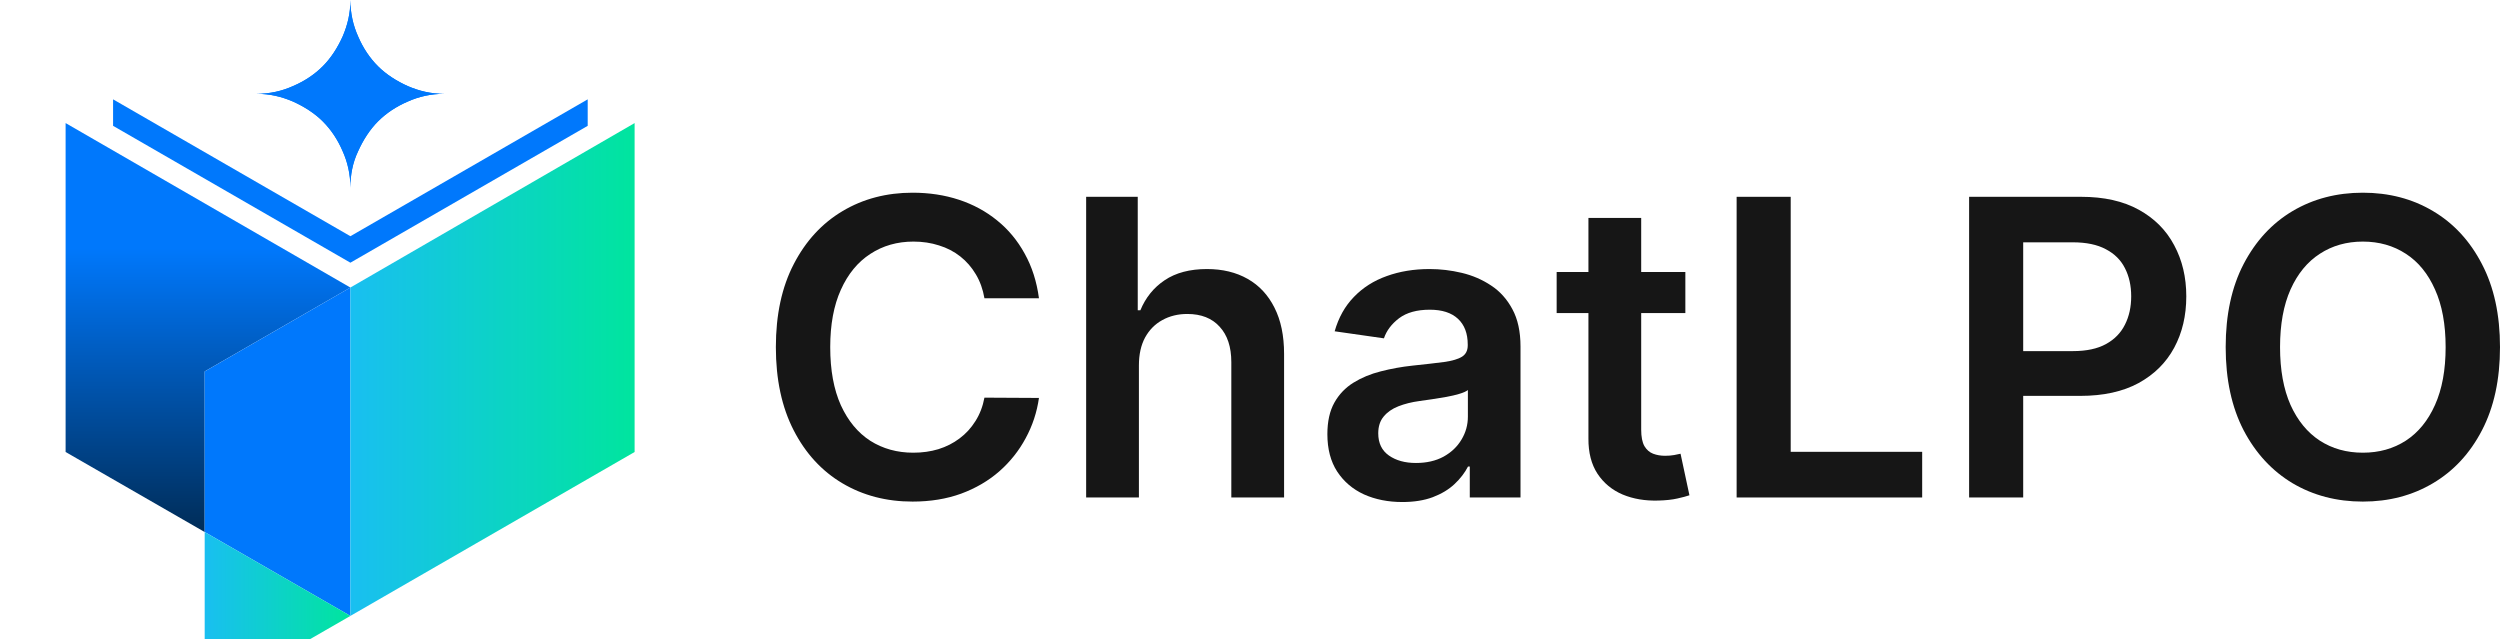
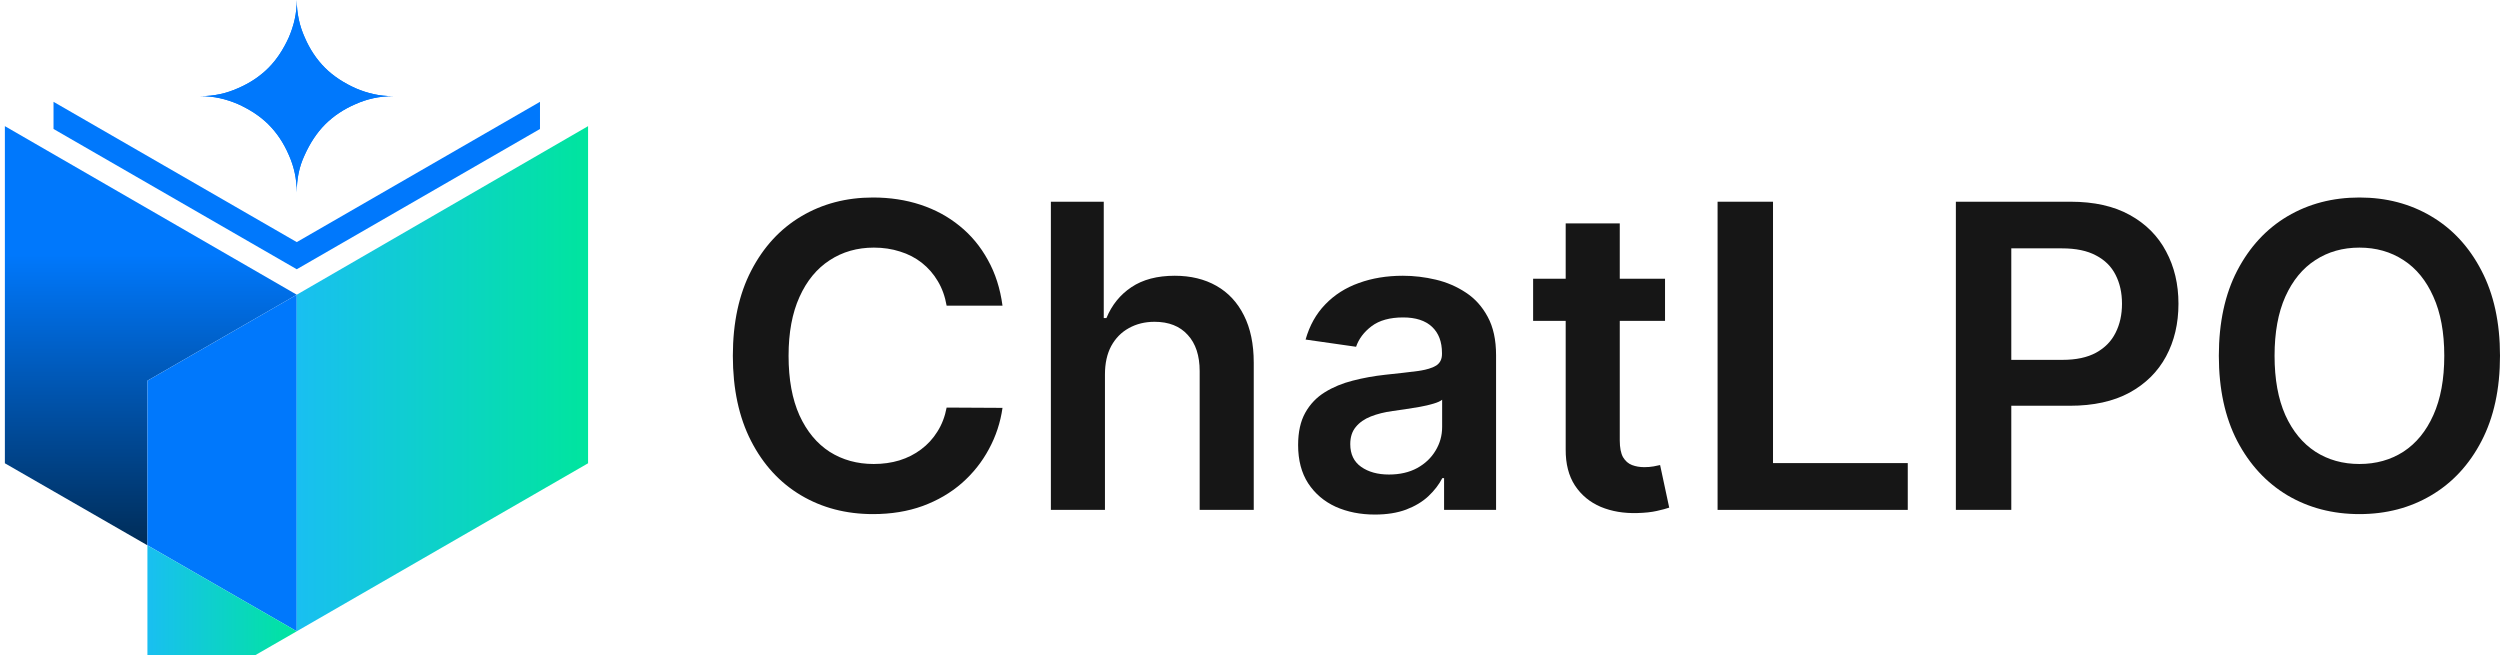
- <svg xmlns="http://www.w3.org/2000/svg" viewBox="0 0 493 126" width="493.00" height="126.00" fill="none">
+ <svg xmlns="http://www.w3.org/2000/svg" viewBox="12 0 481 126" width="481.00" height="126.00" fill="none">
  <path d="M69.096 37.003C69.096 34.391 68.552 31.997 67.573 29.82C66.593 27.535 65.287 25.576 63.655 23.943C62.022 22.311 59.954 21.005 57.778 20.025C55.492 19.046 53.207 18.502 50.595 18.502C53.207 18.502 55.601 17.957 57.778 16.978C60.063 15.998 62.022 14.693 63.655 13.06C65.287 11.428 66.593 9.36 67.573 7.183C68.552 4.897 69.096 2.612 69.096 0C69.096 2.612 69.641 5.006 70.62 7.183C71.6 9.468 72.906 11.428 74.538 13.06C76.171 14.693 78.238 15.998 80.415 16.978C82.701 17.957 84.986 18.502 87.598 18.502C84.986 18.502 82.592 19.046 80.415 20.025C78.129 21.005 76.171 22.311 74.538 23.943C72.906 25.576 71.6 27.644 70.62 29.82C69.532 32.106 69.096 34.5 69.096 37.003Z" fill="#0078FC" />
  <path d="M69.096 37.003C69.096 34.391 68.552 31.997 67.573 29.82C66.593 27.535 65.287 25.576 63.655 23.943C62.022 22.311 59.954 21.005 57.778 20.025C55.492 19.046 53.207 18.502 50.595 18.502C53.207 18.502 55.601 17.957 57.778 16.978C60.063 15.998 62.022 14.693 63.655 13.06C65.287 11.428 66.593 9.36 67.573 7.183C68.552 4.897 69.096 2.612 69.096 0C69.096 2.612 69.641 5.006 70.62 7.183C71.6 9.468 72.906 11.428 74.538 13.06C76.171 14.693 78.238 15.998 80.415 16.978C82.701 17.957 84.986 18.502 87.598 18.502C84.986 18.502 82.592 19.046 80.415 20.025C78.129 21.005 76.171 22.311 74.538 23.943C72.906 25.576 71.6 27.644 70.62 29.82C69.532 32.106 69.096 34.5 69.096 37.003Z" fill="#0078FC" />
  <path d="M69.095 56.702L40.363 73.244V104.915L12.938 89.134V24.27L69.095 56.702Z" fill="url(#paint0_linear_3203_479)" />
  <path d="M69.096 56.702V121.458L40.364 104.915V73.245L69.096 56.702Z" fill="#0078FC" />
  <path d="M40.364 104.915L69.096 121.458L40.364 138V104.915Z" fill="url(#paint1_linear_3203_479)" />
  <path d="M125.144 24.27V89.134L69.095 121.457V56.702L125.144 24.27Z" fill="url(#paint2_linear_3203_479)" />
  <path d="M115.894 19.59V24.814L69.096 51.804L22.298 24.814V24.705V19.59L69.096 46.58L115.894 19.59Z" fill="#0078FC" />
  <path d="M204.882 58.816H194.132C193.825 57.04 193.26 55.467 192.436 54.097C191.612 52.707 190.587 51.53 189.361 50.565C188.134 49.6 186.735 48.876 185.164 48.394C183.612 47.892 181.935 47.641 180.134 47.641C176.934 47.641 174.098 48.451 171.626 50.073C169.154 51.675 167.218 54.029 165.82 57.137C164.421 60.225 163.721 63.998 163.721 68.457C163.721 72.992 164.421 76.814 165.82 79.921C167.238 83.009 169.173 85.345 171.626 86.927C174.098 88.491 176.924 89.272 180.105 89.272C181.868 89.272 183.516 89.041 185.049 88.578C186.601 88.095 187.99 87.391 189.217 86.464C190.462 85.538 191.507 84.399 192.35 83.048C193.212 81.697 193.806 80.153 194.132 78.416L204.882 78.474C204.48 81.292 203.608 83.936 202.266 86.406C200.944 88.877 199.21 91.058 197.064 92.949C194.918 94.821 192.407 96.288 189.533 97.35C186.659 98.392 183.468 98.913 179.961 98.913C174.788 98.913 170.169 97.707 166.107 95.294C162.045 92.882 158.845 89.398 156.507 84.843C154.169 80.288 153 74.826 153 68.457C153 62.068 154.178 56.606 156.535 52.07C158.892 47.515 162.102 44.032 166.165 41.619C170.227 39.206 174.826 38 179.961 38C183.238 38 186.285 38.463 189.102 39.39C191.919 40.316 194.429 41.677 196.633 43.472C198.836 45.247 200.647 47.428 202.065 50.015C203.502 52.582 204.441 55.515 204.882 58.816Z" fill="#161616" />
  <path d="M224.593 72.046V98.103H214.188V38.811H224.363V61.19H224.88C225.915 58.681 227.515 56.702 229.681 55.255C231.865 53.788 234.644 53.055 238.016 53.055C241.082 53.055 243.755 53.701 246.036 54.994C248.316 56.288 250.079 58.179 251.324 60.669C252.589 63.158 253.221 66.198 253.221 69.788V98.103H242.816V71.41C242.816 68.418 242.05 66.092 240.517 64.432C239.003 62.753 236.876 61.914 234.136 61.914C232.296 61.914 230.648 62.319 229.192 63.13C227.755 63.921 226.624 65.069 225.8 66.575C224.995 68.08 224.593 69.904 224.593 72.046Z" fill="#161616" />
  <path d="M276.532 99C273.735 99 271.215 98.498 268.973 97.495C266.75 96.472 264.987 94.966 263.684 92.978C262.4 90.99 261.758 88.539 261.758 85.625C261.758 83.115 262.218 81.041 263.138 79.4C264.058 77.76 265.313 76.447 266.903 75.463C268.494 74.478 270.286 73.735 272.278 73.234C274.29 72.712 276.37 72.336 278.516 72.104C281.103 71.834 283.201 71.593 284.811 71.381C286.42 71.149 287.589 70.802 288.317 70.338C289.065 69.856 289.438 69.113 289.438 68.109V67.936C289.438 65.754 288.796 64.066 287.513 62.869C286.229 61.672 284.379 61.074 281.965 61.074C279.416 61.074 277.395 61.634 275.9 62.753C274.425 63.873 273.428 65.195 272.911 66.719L263.196 65.33C263.962 62.628 265.227 60.37 266.99 58.555C268.753 56.722 270.908 55.351 273.457 54.444C276.006 53.518 278.822 53.055 281.908 53.055C284.035 53.055 286.152 53.306 288.26 53.807C290.368 54.309 292.294 55.139 294.037 56.297C295.781 57.436 297.18 58.99 298.234 60.958C299.307 62.927 299.844 65.388 299.844 68.341V98.103H289.841V91.994H289.496C288.863 93.229 287.972 94.387 286.823 95.468C285.692 96.529 284.265 97.388 282.54 98.045C280.834 98.681 278.832 99 276.532 99ZM279.234 91.299C281.323 91.299 283.134 90.884 284.667 90.054C286.2 89.205 287.378 88.085 288.202 86.696C289.046 85.306 289.467 83.791 289.467 82.15V76.91C289.141 77.18 288.586 77.431 287.8 77.663C287.033 77.895 286.171 78.097 285.213 78.271C284.255 78.445 283.306 78.599 282.367 78.734C281.428 78.869 280.614 78.985 279.924 79.082C278.372 79.294 276.983 79.641 275.756 80.124C274.53 80.606 273.562 81.282 272.853 82.15C272.144 83 271.79 84.1 271.79 85.451C271.79 87.381 272.489 88.838 273.888 89.823C275.287 90.807 277.069 91.299 279.234 91.299Z" fill="#161616" />
  <path d="M332.352 53.634V61.74H306.972V53.634H332.352ZM313.238 42.98H323.643V84.727C323.643 86.136 323.854 87.217 324.275 87.97C324.716 88.703 325.291 89.205 326 89.475C326.709 89.745 327.495 89.88 328.357 89.88C329.009 89.88 329.603 89.832 330.139 89.736C330.695 89.639 331.116 89.552 331.404 89.475L333.157 97.668C332.602 97.861 331.806 98.074 330.772 98.305C329.756 98.537 328.51 98.672 327.035 98.71C324.429 98.788 322.081 98.392 319.993 97.523C317.904 96.636 316.246 95.265 315.02 93.412C313.813 91.56 313.219 89.243 313.238 86.464V42.98Z" fill="#161616" />
  <path d="M342.463 98.103V38.811H353.127V89.099H379.053V98.103H342.463Z" fill="#161616" />
  <path d="M388.309 98.103V38.811H410.384C414.906 38.811 418.7 39.66 421.766 41.358C424.852 43.057 427.18 45.392 428.751 48.364C430.342 51.318 431.137 54.676 431.137 58.44C431.137 62.242 430.342 65.619 428.751 68.572C427.161 71.525 424.813 73.851 421.709 75.55C418.605 77.229 414.782 78.068 410.24 78.068H395.61V69.238H408.803C411.447 69.238 413.613 68.775 415.299 67.849C416.985 66.922 418.231 65.648 419.036 64.027C419.86 62.406 420.272 60.543 420.272 58.44C420.272 56.336 419.86 54.483 419.036 52.881C418.231 51.279 416.976 50.034 415.27 49.146C413.584 48.239 411.409 47.785 408.746 47.785H398.973V98.103H388.309Z" fill="#161616" />
  <path d="M493 68.457C493 74.845 491.812 80.317 489.436 84.872C487.079 89.407 483.86 92.882 479.778 95.294C475.716 97.707 471.107 98.913 465.952 98.913C460.798 98.913 456.18 97.707 452.098 95.294C448.036 92.862 444.816 89.379 442.44 84.843C440.083 80.288 438.905 74.826 438.905 68.457C438.905 62.068 440.083 56.606 442.44 52.07C444.816 47.515 448.036 44.032 452.098 41.619C456.18 39.206 460.798 38 465.952 38C471.107 38 475.716 39.206 479.778 41.619C483.86 44.032 487.079 47.515 489.436 52.07C491.812 56.606 493 62.068 493 68.457ZM482.279 68.457C482.279 63.959 481.579 60.167 480.18 57.079C478.801 53.971 476.884 51.626 474.432 50.044C471.979 48.442 469.152 47.641 465.952 47.641C462.752 47.641 459.926 48.442 457.473 50.044C455.02 51.626 453.094 53.971 451.696 57.079C450.316 60.167 449.626 63.959 449.626 68.457C449.626 72.954 450.316 76.756 451.696 79.863C453.094 82.951 455.02 85.296 457.473 86.898C459.926 88.481 462.752 89.272 465.952 89.272C469.152 89.272 471.979 88.481 474.432 86.898C476.884 85.296 478.801 82.951 480.18 79.863C481.579 76.756 482.279 72.954 482.279 68.457Z" fill="#161616" />
  <defs>
    <linearGradient id="paint0_linear_3203_479" x1="41.029" y1="49.001" x2="41.029" y2="104.526" gradientUnits="userSpaceOnUse">
      <stop stop-color="#0078FC" />
      <stop offset="1" stop-color="#002D59" />
    </linearGradient>
    <linearGradient id="paint1_linear_3203_479" x1="40.388" y1="121.476" x2="69.076" y2="121.476" gradientUnits="userSpaceOnUse">
      <stop stop-color="#19BFF1" />
      <stop offset="1" stop-color="#00E59E" />
    </linearGradient>
    <linearGradient id="paint2_linear_3203_479" x1="69.086" y1="72.882" x2="125.189" y2="72.882" gradientUnits="userSpaceOnUse">
      <stop stop-color="#19BFF1" />
      <stop offset="1" stop-color="#00E59E" />
    </linearGradient>
  </defs>
</svg>
